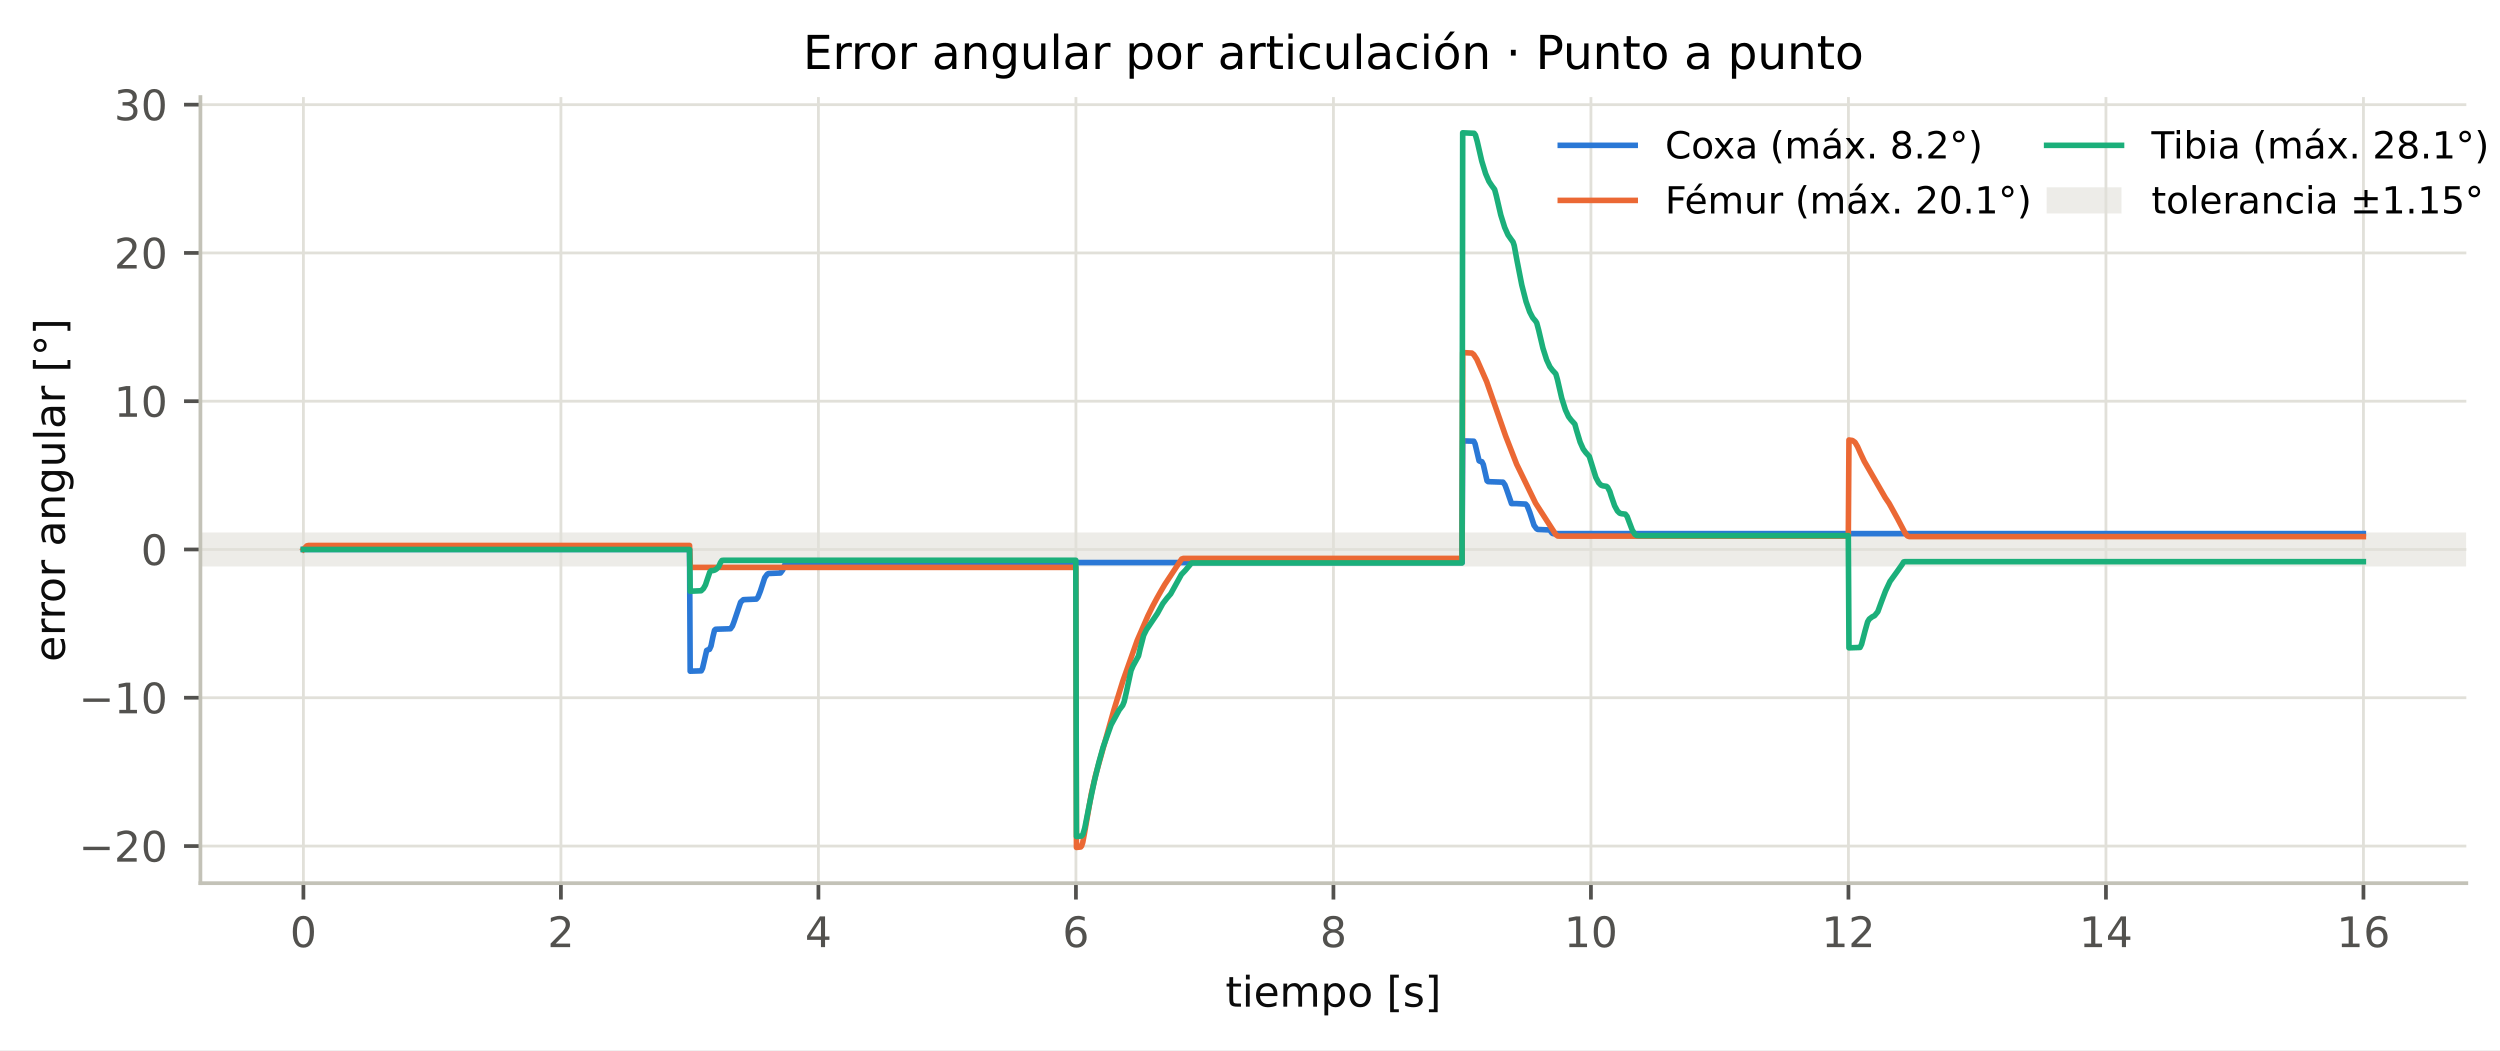
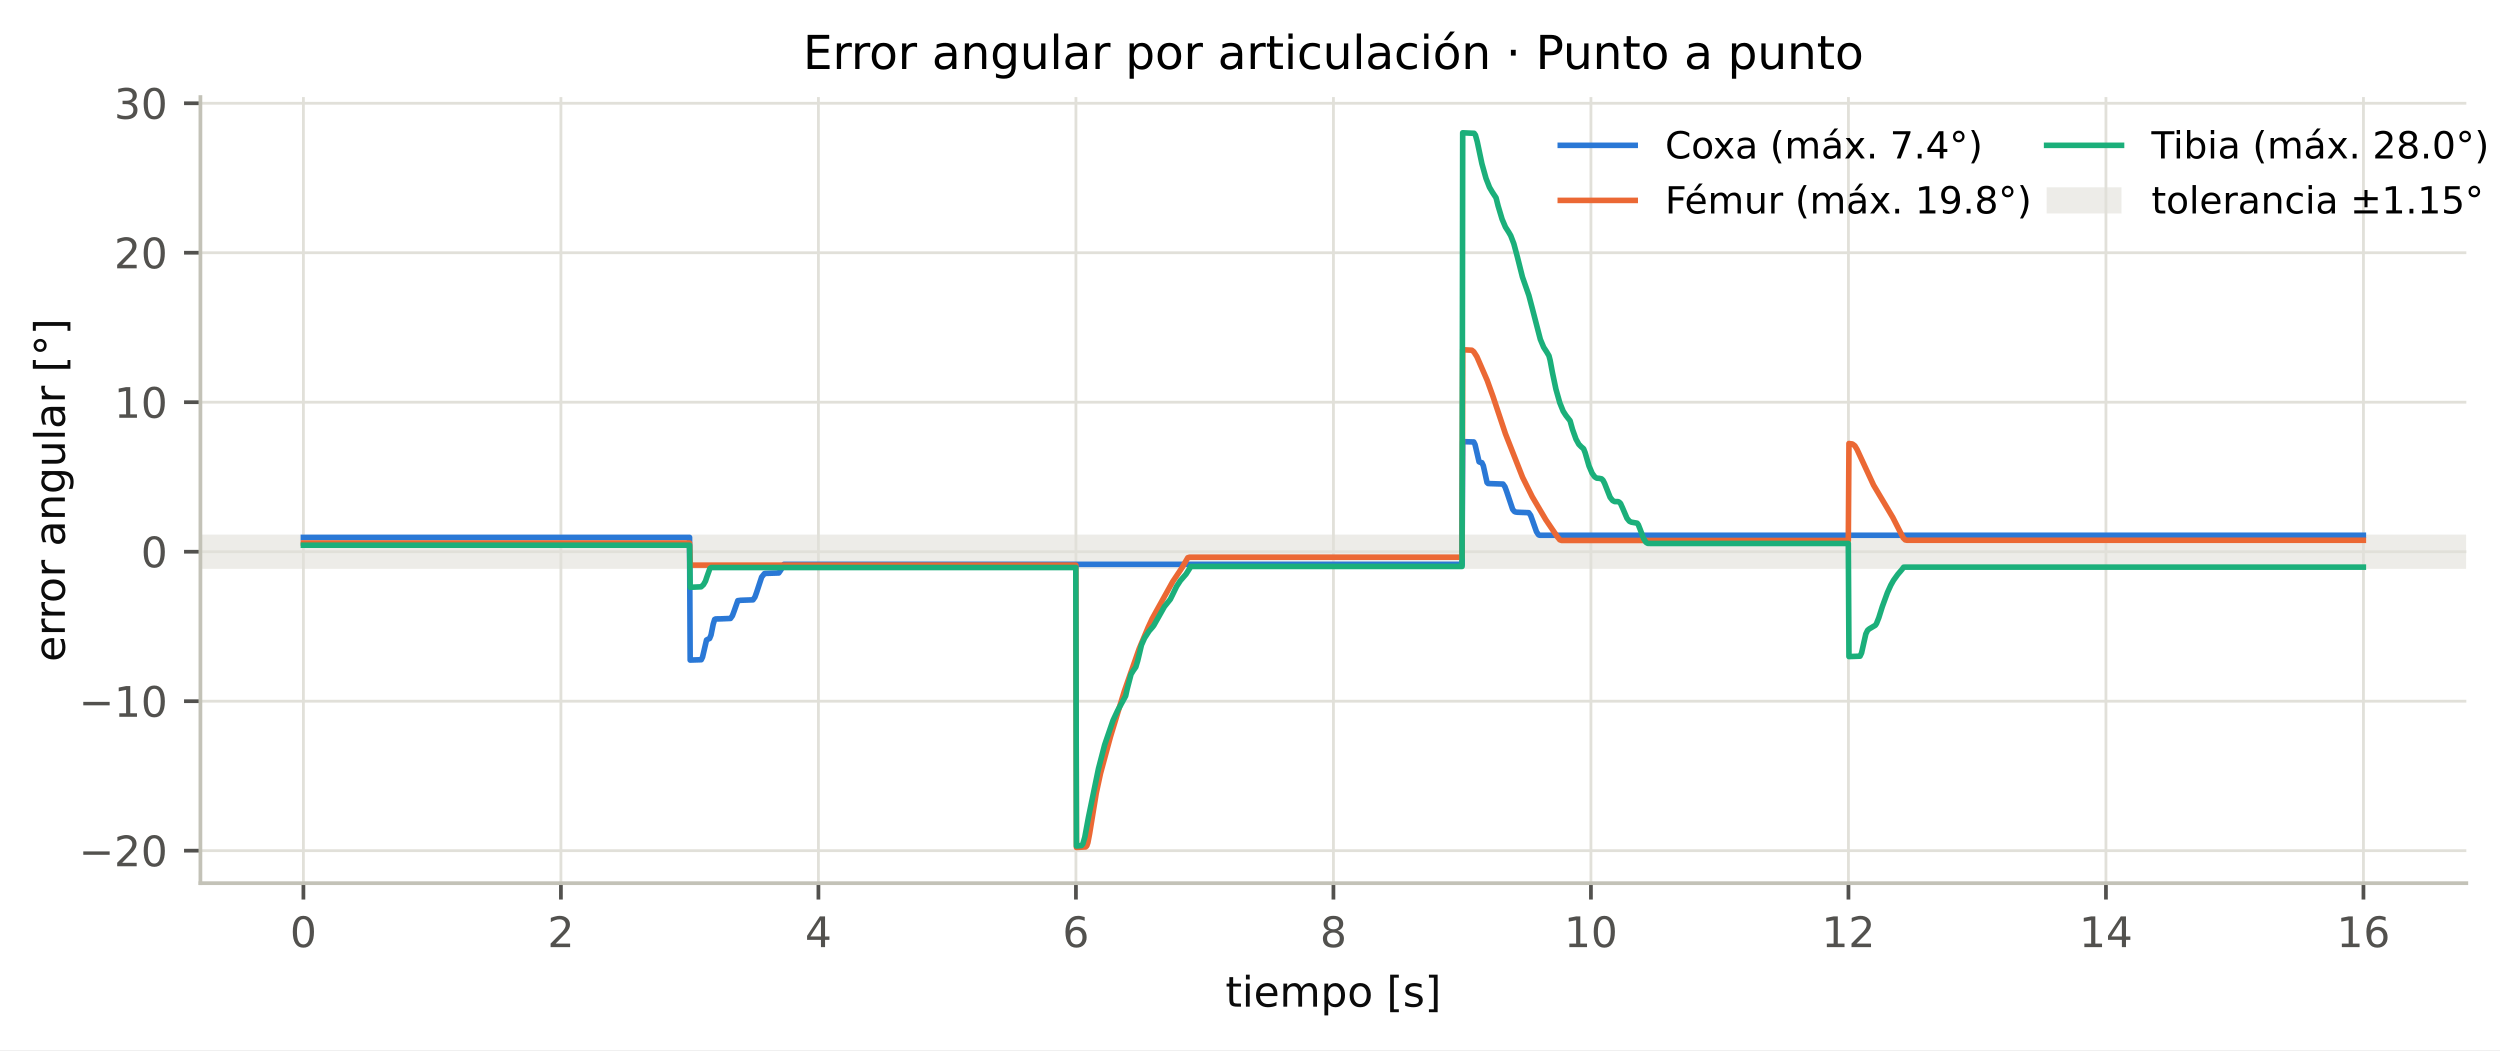
<svg xmlns="http://www.w3.org/2000/svg" xmlns:xlink="http://www.w3.org/1999/xlink" width="534.4pt" height="224.454pt" viewBox="0 0 534.4 224.454" version="1.1">
  <defs>
    <style type="text/css">*{stroke-linejoin: round; stroke-linecap: butt}</style>
  </defs>
  <g id="figure_1">
    <g id="patch_1">
      <path d="M 0 224.454  L 534.4 224.454  L 534.4 0  L 0 0  z " style="fill: #ffffff" />
    </g>
    <g id="axes_1">
      <g id="patch_2">
        <path d="M 42.84 188.788  L 527.2 188.788  L 527.2 20.748  L 42.84 20.748  z " style="fill: #ffffff" />
      </g>
      <g id="patch_3">
-         <path d="M 42.84 121.089  L 527.2 121.089  L 527.2 113.825  L 42.84 113.825  z " clip-path="url(#pb6a50a6969)" style="fill: #e1e0d9; opacity: 0.6" />
+         <path d="M 42.84 121.596  L 527.2 121.596  L 527.2 114.272  L 42.84 114.272  z " clip-path="url(#p56e00d4cd1)" style="fill: #e1e0d9; opacity: 0.6" />
      </g>
      <g id="matplotlib.axis_1">
        <g id="xtick_1">
          <g id="line2d_1">
-             <path d="M 64.857 188.788  L 64.857 20.748  " clip-path="url(#pb6a50a6969)" style="fill: none; stroke: #e1e0d9; stroke-width: 0.6; stroke-linecap: square" />
+             <path d="M 64.857 188.788  L 64.857 20.748  " clip-path="url(#p56e00d4cd1)" style="fill: none; stroke: #e1e0d9; stroke-width: 0.6; stroke-linecap: square" />
          </g>
          <g id="line2d_2">
            <defs>
-               <path id="m190fc684f8" d="M 0 0  L 0 3.5  " style="stroke: #52514e; stroke-width: 0.8" />
+               <path id="ma6c610a6f6" d="M 0 0  L 0 3.5  " style="stroke: #52514e; stroke-width: 0.8" />
            </defs>
            <g>
-               <use xlink:href="#m190fc684f8" x="64.857" y="188.788" style="fill: #52514e; stroke: #52514e; stroke-width: 0.8" />
+               <use xlink:href="#ma6c610a6f6" x="64.857" y="188.788" style="fill: #52514e; stroke: #52514e; stroke-width: 0.8" />
            </g>
          </g>
          <g id="text_1">
            <text style="font-size: 9px; font-family: 'Segoe UI', 'DejaVu Sans', 'Arial', sans-serif; text-anchor: middle; fill: #52514e" x="64.857" y="202.451" transform="rotate(-0 64.85668 202.4512)">0</text>
          </g>
        </g>
        <g id="xtick_2">
          <g id="line2d_3">
-             <path d="M 119.901 188.788  L 119.901 20.748  " clip-path="url(#pb6a50a6969)" style="fill: none; stroke: #e1e0d9; stroke-width: 0.6; stroke-linecap: square" />
+             <path d="M 119.901 188.788  L 119.901 20.748  " clip-path="url(#p56e00d4cd1)" style="fill: none; stroke: #e1e0d9; stroke-width: 0.6; stroke-linecap: square" />
          </g>
          <g id="line2d_4">
            <g>
-               <use xlink:href="#m190fc684f8" x="119.901" y="188.788" style="fill: #52514e; stroke: #52514e; stroke-width: 0.8" />
+               <use xlink:href="#ma6c610a6f6" x="119.901" y="188.788" style="fill: #52514e; stroke: #52514e; stroke-width: 0.8" />
            </g>
          </g>
          <g id="text_2">
            <text style="font-size: 9px; font-family: 'Segoe UI', 'DejaVu Sans', 'Arial', sans-serif; text-anchor: middle; fill: #52514e" x="119.901" y="202.451" transform="rotate(-0 119.901 202.4512)">2</text>
          </g>
        </g>
        <g id="xtick_3">
          <g id="line2d_5">
-             <path d="M 174.945 188.788  L 174.945 20.748  " clip-path="url(#pb6a50a6969)" style="fill: none; stroke: #e1e0d9; stroke-width: 0.6; stroke-linecap: square" />
+             <path d="M 174.945 188.788  L 174.945 20.748  " clip-path="url(#p56e00d4cd1)" style="fill: none; stroke: #e1e0d9; stroke-width: 0.6; stroke-linecap: square" />
          </g>
          <g id="line2d_6">
            <g>
-               <use xlink:href="#m190fc684f8" x="174.945" y="188.788" style="fill: #52514e; stroke: #52514e; stroke-width: 0.8" />
+               <use xlink:href="#ma6c610a6f6" x="174.945" y="188.788" style="fill: #52514e; stroke: #52514e; stroke-width: 0.8" />
            </g>
          </g>
          <g id="text_3">
            <text style="font-size: 9px; font-family: 'Segoe UI', 'DejaVu Sans', 'Arial', sans-serif; text-anchor: middle; fill: #52514e" x="174.945" y="202.451" transform="rotate(-0 174.9454 202.4512)">4</text>
          </g>
        </g>
        <g id="xtick_4">
          <g id="line2d_7">
-             <path d="M 229.99 188.788  L 229.99 20.748  " clip-path="url(#pb6a50a6969)" style="fill: none; stroke: #e1e0d9; stroke-width: 0.6; stroke-linecap: square" />
+             <path d="M 229.99 188.788  L 229.99 20.748  " clip-path="url(#p56e00d4cd1)" style="fill: none; stroke: #e1e0d9; stroke-width: 0.6; stroke-linecap: square" />
          </g>
          <g id="line2d_8">
            <g>
-               <use xlink:href="#m190fc684f8" x="229.99" y="188.788" style="fill: #52514e; stroke: #52514e; stroke-width: 0.8" />
+               <use xlink:href="#ma6c610a6f6" x="229.99" y="188.788" style="fill: #52514e; stroke: #52514e; stroke-width: 0.8" />
            </g>
          </g>
          <g id="text_4">
            <text style="font-size: 9px; font-family: 'Segoe UI', 'DejaVu Sans', 'Arial', sans-serif; text-anchor: middle; fill: #52514e" x="229.99" y="202.451" transform="rotate(-0 229.9897 202.4512)">6</text>
          </g>
        </g>
        <g id="xtick_5">
          <g id="line2d_9">
-             <path d="M 285.034 188.788  L 285.034 20.748  " clip-path="url(#pb6a50a6969)" style="fill: none; stroke: #e1e0d9; stroke-width: 0.6; stroke-linecap: square" />
+             <path d="M 285.034 188.788  L 285.034 20.748  " clip-path="url(#p56e00d4cd1)" style="fill: none; stroke: #e1e0d9; stroke-width: 0.6; stroke-linecap: square" />
          </g>
          <g id="line2d_10">
            <g>
-               <use xlink:href="#m190fc684f8" x="285.034" y="188.788" style="fill: #52514e; stroke: #52514e; stroke-width: 0.8" />
+               <use xlink:href="#ma6c610a6f6" x="285.034" y="188.788" style="fill: #52514e; stroke: #52514e; stroke-width: 0.8" />
            </g>
          </g>
          <g id="text_5">
            <text style="font-size: 9px; font-family: 'Segoe UI', 'DejaVu Sans', 'Arial', sans-serif; text-anchor: middle; fill: #52514e" x="285.034" y="202.451" transform="rotate(-0 285.0341 202.4512)">8</text>
          </g>
        </g>
        <g id="xtick_6">
          <g id="line2d_11">
-             <path d="M 340.078 188.788  L 340.078 20.748  " clip-path="url(#pb6a50a6969)" style="fill: none; stroke: #e1e0d9; stroke-width: 0.6; stroke-linecap: square" />
+             <path d="M 340.078 188.788  L 340.078 20.748  " clip-path="url(#p56e00d4cd1)" style="fill: none; stroke: #e1e0d9; stroke-width: 0.6; stroke-linecap: square" />
          </g>
          <g id="line2d_12">
            <g>
-               <use xlink:href="#m190fc684f8" x="340.078" y="188.788" style="fill: #52514e; stroke: #52514e; stroke-width: 0.8" />
+               <use xlink:href="#ma6c610a6f6" x="340.078" y="188.788" style="fill: #52514e; stroke: #52514e; stroke-width: 0.8" />
            </g>
          </g>
          <g id="text_6">
            <text style="font-size: 9px; font-family: 'Segoe UI', 'DejaVu Sans', 'Arial', sans-serif; text-anchor: middle; fill: #52514e" x="340.078" y="202.451" transform="rotate(-0 340.0784 202.4512)">10</text>
          </g>
        </g>
        <g id="xtick_7">
          <g id="line2d_13">
-             <path d="M 395.123 188.788  L 395.123 20.748  " clip-path="url(#pb6a50a6969)" style="fill: none; stroke: #e1e0d9; stroke-width: 0.6; stroke-linecap: square" />
+             <path d="M 395.123 188.788  L 395.123 20.748  " clip-path="url(#p56e00d4cd1)" style="fill: none; stroke: #e1e0d9; stroke-width: 0.6; stroke-linecap: square" />
          </g>
          <g id="line2d_14">
            <g>
-               <use xlink:href="#m190fc684f8" x="395.123" y="188.788" style="fill: #52514e; stroke: #52514e; stroke-width: 0.8" />
+               <use xlink:href="#ma6c610a6f6" x="395.123" y="188.788" style="fill: #52514e; stroke: #52514e; stroke-width: 0.8" />
            </g>
          </g>
          <g id="text_7">
            <text style="font-size: 9px; font-family: 'Segoe UI', 'DejaVu Sans', 'Arial', sans-serif; text-anchor: middle; fill: #52514e" x="395.123" y="202.451" transform="rotate(-0 395.1228 202.4512)">12</text>
          </g>
        </g>
        <g id="xtick_8">
          <g id="line2d_15">
-             <path d="M 450.167 188.788  L 450.167 20.748  " clip-path="url(#pb6a50a6969)" style="fill: none; stroke: #e1e0d9; stroke-width: 0.6; stroke-linecap: square" />
+             <path d="M 450.167 188.788  L 450.167 20.748  " clip-path="url(#p56e00d4cd1)" style="fill: none; stroke: #e1e0d9; stroke-width: 0.6; stroke-linecap: square" />
          </g>
          <g id="line2d_16">
            <g>
-               <use xlink:href="#m190fc684f8" x="450.167" y="188.788" style="fill: #52514e; stroke: #52514e; stroke-width: 0.8" />
+               <use xlink:href="#ma6c610a6f6" x="450.167" y="188.788" style="fill: #52514e; stroke: #52514e; stroke-width: 0.8" />
            </g>
          </g>
          <g id="text_8">
            <text style="font-size: 9px; font-family: 'Segoe UI', 'DejaVu Sans', 'Arial', sans-serif; text-anchor: middle; fill: #52514e" x="450.167" y="202.451" transform="rotate(-0 450.1671 202.4512)">14</text>
          </g>
        </g>
        <g id="xtick_9">
          <g id="line2d_17">
-             <path d="M 505.211 188.788  L 505.211 20.748  " clip-path="url(#pb6a50a6969)" style="fill: none; stroke: #e1e0d9; stroke-width: 0.6; stroke-linecap: square" />
+             <path d="M 505.211 188.788  L 505.211 20.748  " clip-path="url(#p56e00d4cd1)" style="fill: none; stroke: #e1e0d9; stroke-width: 0.6; stroke-linecap: square" />
          </g>
          <g id="line2d_18">
            <g>
-               <use xlink:href="#m190fc684f8" x="505.211" y="188.788" style="fill: #52514e; stroke: #52514e; stroke-width: 0.8" />
+               <use xlink:href="#ma6c610a6f6" x="505.211" y="188.788" style="fill: #52514e; stroke: #52514e; stroke-width: 0.8" />
            </g>
          </g>
          <g id="text_9">
            <text style="font-size: 9px; font-family: 'Segoe UI', 'DejaVu Sans', 'Arial', sans-serif; text-anchor: middle; fill: #52514e" x="505.211" y="202.451" transform="rotate(-0 505.2115 202.4512)">16</text>
          </g>
        </g>
        <g id="text_10">
          <text style="font-size: 9px; font-family: 'Segoe UI', 'DejaVu Sans', 'Arial', sans-serif; text-anchor: middle; fill: #0b0b0b" x="285.02" y="215.184" transform="rotate(-0 285.0203 215.1841)">tiempo [s]</text>
        </g>
      </g>
      <g id="matplotlib.axis_2">
        <g id="ytick_1">
          <g id="line2d_19">
-             <path d="M 42.84 180.849  L 527.2 180.849  " clip-path="url(#pb6a50a6969)" style="fill: none; stroke: #e1e0d9; stroke-width: 0.6; stroke-linecap: square" />
+             <path d="M 42.84 181.841  L 527.2 181.841  " clip-path="url(#p56e00d4cd1)" style="fill: none; stroke: #e1e0d9; stroke-width: 0.6; stroke-linecap: square" />
          </g>
          <g id="line2d_20">
            <defs>
-               <path id="mab4a03bf5b" d="M 0 0  L -3.5 0  " style="stroke: #52514e; stroke-width: 0.8" />
+               <path id="m763a8f46f8" d="M 0 0  L -3.5 0  " style="stroke: #52514e; stroke-width: 0.8" />
            </defs>
            <g>
-               <use xlink:href="#mab4a03bf5b" x="42.84" y="180.849" style="fill: #52514e; stroke: #52514e; stroke-width: 0.8" />
+               <use xlink:href="#m763a8f46f8" x="42.84" y="181.841" style="fill: #52514e; stroke: #52514e; stroke-width: 0.8" />
            </g>
          </g>
          <g id="text_11">
-             <text style="font-size: 9px; font-family: 'Segoe UI', 'DejaVu Sans', 'Arial', sans-serif; text-anchor: end; fill: #52514e" x="35.84" y="184.181" transform="rotate(-0 35.84031 184.1808)">−20</text>
+             <text style="font-size: 9px; font-family: 'Segoe UI', 'DejaVu Sans', 'Arial', sans-serif; text-anchor: end; fill: #52514e" x="35.84" y="185.173" transform="rotate(-0 35.84031 185.1726)">−20</text>
          </g>
        </g>
        <g id="ytick_2">
          <g id="line2d_21">
-             <path d="M 42.84 149.153  L 527.2 149.153  " clip-path="url(#pb6a50a6969)" style="fill: none; stroke: #e1e0d9; stroke-width: 0.6; stroke-linecap: square" />
+             <path d="M 42.84 149.888  L 527.2 149.888  " clip-path="url(#p56e00d4cd1)" style="fill: none; stroke: #e1e0d9; stroke-width: 0.6; stroke-linecap: square" />
          </g>
          <g id="line2d_22">
            <g>
-               <use xlink:href="#mab4a03bf5b" x="42.84" y="149.153" style="fill: #52514e; stroke: #52514e; stroke-width: 0.8" />
+               <use xlink:href="#m763a8f46f8" x="42.84" y="149.888" style="fill: #52514e; stroke: #52514e; stroke-width: 0.8" />
            </g>
          </g>
          <g id="text_12">
-             <text style="font-size: 9px; font-family: 'Segoe UI', 'DejaVu Sans', 'Arial', sans-serif; text-anchor: end; fill: #52514e" x="35.84" y="152.485" transform="rotate(-0 35.84031 152.4848)">−10</text>
+             <text style="font-size: 9px; font-family: 'Segoe UI', 'DejaVu Sans', 'Arial', sans-serif; text-anchor: end; fill: #52514e" x="35.84" y="153.219" transform="rotate(-0 35.84031 153.219)">−10</text>
          </g>
        </g>
        <g id="ytick_3">
          <g id="line2d_23">
-             <path d="M 42.84 117.457  L 527.2 117.457  " clip-path="url(#pb6a50a6969)" style="fill: none; stroke: #e1e0d9; stroke-width: 0.6; stroke-linecap: square" />
+             <path d="M 42.84 117.934  L 527.2 117.934  " clip-path="url(#p56e00d4cd1)" style="fill: none; stroke: #e1e0d9; stroke-width: 0.6; stroke-linecap: square" />
          </g>
          <g id="line2d_24">
            <g>
-               <use xlink:href="#mab4a03bf5b" x="42.84" y="117.457" style="fill: #52514e; stroke: #52514e; stroke-width: 0.8" />
+               <use xlink:href="#m763a8f46f8" x="42.84" y="117.934" style="fill: #52514e; stroke: #52514e; stroke-width: 0.8" />
            </g>
          </g>
          <g id="text_13">
-             <text style="font-size: 9px; font-family: 'Segoe UI', 'DejaVu Sans', 'Arial', sans-serif; text-anchor: end; fill: #52514e" x="35.84" y="120.789" transform="rotate(-0 35.84031 120.7887)">0</text>
+             <text style="font-size: 9px; font-family: 'Segoe UI', 'DejaVu Sans', 'Arial', sans-serif; text-anchor: end; fill: #52514e" x="35.84" y="121.265" transform="rotate(-0 35.84031 121.2653)">0</text>
          </g>
        </g>
        <g id="ytick_4">
          <g id="line2d_25">
-             <path d="M 42.84 85.761  L 527.2 85.761  " clip-path="url(#pb6a50a6969)" style="fill: none; stroke: #e1e0d9; stroke-width: 0.6; stroke-linecap: square" />
+             <path d="M 42.84 85.98  L 527.2 85.98  " clip-path="url(#p56e00d4cd1)" style="fill: none; stroke: #e1e0d9; stroke-width: 0.6; stroke-linecap: square" />
          </g>
          <g id="line2d_26">
            <g>
-               <use xlink:href="#mab4a03bf5b" x="42.84" y="85.761" style="fill: #52514e; stroke: #52514e; stroke-width: 0.8" />
+               <use xlink:href="#m763a8f46f8" x="42.84" y="85.98" style="fill: #52514e; stroke: #52514e; stroke-width: 0.8" />
            </g>
          </g>
          <g id="text_14">
-             <text style="font-size: 9px; font-family: 'Segoe UI', 'DejaVu Sans', 'Arial', sans-serif; text-anchor: end; fill: #52514e" x="35.84" y="89.093" transform="rotate(-0 35.84031 89.09271)">10</text>
+             <text style="font-size: 9px; font-family: 'Segoe UI', 'DejaVu Sans', 'Arial', sans-serif; text-anchor: end; fill: #52514e" x="35.84" y="89.312" transform="rotate(-0 35.84031 89.31173)">10</text>
          </g>
        </g>
        <g id="ytick_5">
          <g id="line2d_27">
-             <path d="M 42.84 54.065  L 527.2 54.065  " clip-path="url(#pb6a50a6969)" style="fill: none; stroke: #e1e0d9; stroke-width: 0.6; stroke-linecap: square" />
+             <path d="M 42.84 54.027  L 527.2 54.027  " clip-path="url(#p56e00d4cd1)" style="fill: none; stroke: #e1e0d9; stroke-width: 0.6; stroke-linecap: square" />
          </g>
          <g id="line2d_28">
            <g>
-               <use xlink:href="#mab4a03bf5b" x="42.84" y="54.065" style="fill: #52514e; stroke: #52514e; stroke-width: 0.8" />
+               <use xlink:href="#m763a8f46f8" x="42.84" y="54.027" style="fill: #52514e; stroke: #52514e; stroke-width: 0.8" />
            </g>
          </g>
          <g id="text_15">
-             <text style="font-size: 9px; font-family: 'Segoe UI', 'DejaVu Sans', 'Arial', sans-serif; text-anchor: end; fill: #52514e" x="35.84" y="57.397" transform="rotate(-0 35.84031 57.39668)">20</text>
+             <text style="font-size: 9px; font-family: 'Segoe UI', 'DejaVu Sans', 'Arial', sans-serif; text-anchor: end; fill: #52514e" x="35.84" y="57.358" transform="rotate(-0 35.84031 57.35812)">20</text>
          </g>
        </g>
        <g id="ytick_6">
          <g id="line2d_29">
-             <path d="M 42.84 22.369  L 527.2 22.369  " clip-path="url(#pb6a50a6969)" style="fill: none; stroke: #e1e0d9; stroke-width: 0.6; stroke-linecap: square" />
+             <path d="M 42.84 22.073  L 527.2 22.073  " clip-path="url(#p56e00d4cd1)" style="fill: none; stroke: #e1e0d9; stroke-width: 0.6; stroke-linecap: square" />
          </g>
          <g id="line2d_30">
            <g>
-               <use xlink:href="#mab4a03bf5b" x="42.84" y="22.369" style="fill: #52514e; stroke: #52514e; stroke-width: 0.8" />
+               <use xlink:href="#m763a8f46f8" x="42.84" y="22.073" style="fill: #52514e; stroke: #52514e; stroke-width: 0.8" />
            </g>
          </g>
          <g id="text_16">
-             <text style="font-size: 9px; font-family: 'Segoe UI', 'DejaVu Sans', 'Arial', sans-serif; text-anchor: end; fill: #52514e" x="35.84" y="25.701" transform="rotate(-0 35.84031 25.70065)">30</text>
+             <text style="font-size: 9px; font-family: 'Segoe UI', 'DejaVu Sans', 'Arial', sans-serif; text-anchor: end; fill: #52514e" x="35.84" y="25.405" transform="rotate(-0 35.84031 25.40451)">30</text>
          </g>
        </g>
        <g id="text_17">
          <text style="font-size: 9px; font-family: 'Segoe UI', 'DejaVu Sans', 'Arial', sans-serif; text-anchor: middle; fill: #0b0b0b" x="13.863" y="104.768" transform="rotate(-90 13.86281 104.7684)">error angular [°]</text>
        </g>
      </g>
      <g id="line2d_31">
-         <path d="M 64.857 117.457  L 147.396 117.457  L 147.533 143.473  L 149.9 143.399  L 150.175 142.845  L 150.506 141.432  L 151.056 139.034  L 151.276 138.928  L 151.662 138.803  L 151.992 138.073  L 152.405 136.079  L 152.735 134.736  L 152.955 134.52  L 153.368 134.491  L 156.148 134.398  L 156.561 133.825  L 156.918 132.872  L 158.322 128.708  L 158.9 128.193  L 159.175 128.171  L 161.68 128.064  L 162.01 127.682  L 162.533 126.363  L 163.469 123.495  L 163.992 122.764  L 164.267 122.594  L 166.826 122.485  L 167.322 121.826  L 167.569 121.157  L 167.982 120.256  L 169.386 120.254  L 312.529 120.254  L 312.666 94.239  L 315.033 94.312  L 315.308 94.866  L 315.639 96.275  L 316.162 98.491  L 316.354 98.607  L 316.767 98.695  L 317.07 99.299  L 317.428 100.853  L 317.868 102.771  L 318.088 102.949  L 318.584 102.976  L 321.281 103.069  L 321.694 103.645  L 322.051 104.605  L 323.097 107.643  L 324.088 107.646  L 326.125 107.753  L 326.455 108.133  L 326.978 109.442  L 327.914 112.291  L 328.437 113.012  L 328.712 113.177  L 331.271 113.286  L 331.794 113.986  L 331.987 114.069  L 505.184 114.069  L 505.184 114.069  " clip-path="url(#pb6a50a6969)" style="fill: none; stroke: #2a78d6; stroke-width: 1.2; stroke-linecap: square" />
+         <path d="M 64.857 114.87  L 147.396 114.87  L 147.533 141.097  L 149.9 141.023  L 150.175 140.464  L 150.506 139.041  L 151.029 136.804  L 151.249 136.687  L 151.689 136.477  L 151.992 135.732  L 152.46 133.395  L 152.763 132.413  L 152.983 132.3  L 153.891 132.293  L 156.148 132.199  L 156.561 131.62  L 156.918 130.654  L 157.716 128.397  L 158.322 128.316  L 160.964 128.221  L 161.377 127.621  L 161.735 126.621  L 162.808 123.362  L 163.414 122.607  L 163.661 122.571  L 166.469 122.477  L 166.881 121.893  L 167.597 120.628  L 312.529 120.628  L 312.666 94.401  L 315.033 94.475  L 315.308 95.034  L 315.639 96.457  L 316.162 98.706  L 316.354 98.809  L 316.767 98.906  L 317.07 99.541  L 317.428 101.139  L 317.868 103.145  L 318.088 103.354  L 318.529 103.379  L 321.281 103.472  L 321.694 104.053  L 322.051 105.021  L 323.345 108.874  L 323.703 109.322  L 323.95 109.439  L 324.336 109.496  L 326.785 109.59  L 327.198 110.181  L 327.556 111.17  L 328.437 113.66  L 328.849 114.296  L 329.07 114.416  L 505.184 114.416  L 505.184 114.416  " clip-path="url(#p56e00d4cd1)" style="fill: none; stroke: #2a78d6; stroke-width: 1.2; stroke-linecap: square" />
      </g>
      <g id="line2d_32">
-         <path d="M 64.857 117.454  L 65.049 117.268  L 65.6 116.68  L 65.985 116.597  L 147.396 116.597  L 147.533 121.29  L 229.962 121.29  L 230.1 181.15  L 231.008 181.053  L 231.201 180.821  L 231.448 180.072  L 231.806 178.176  L 233.292 169.635  L 234.201 165.666  L 238.081 151.848  L 240.008 145.614  L 243.09 136.898  L 245.375 131.651  L 246.393 129.575  L 247.301 127.876  L 248.154 126.361  L 248.98 124.946  L 251.842 120.618  L 252.585 119.502  L 252.971 119.363  L 312.529 119.363  L 312.666 75.366  L 314.62 75.472  L 315.033 75.8  L 315.694 76.826  L 317.785 81.575  L 320.593 89.619  L 321.831 93.163  L 324.198 99.239  L 328.244 107.559  L 332.565 114.275  L 332.978 114.58  L 333.446 114.609  L 395.095 114.609  L 395.233 94.053  L 395.976 94.156  L 396.526 94.551  L 397.077 95.488  L 397.655 96.799  L 398.508 98.611  L 402.994 106.392  L 403.82 107.609  L 405.636 110.898  L 407.26 113.988  L 407.728 114.559  L 408.113 114.7  L 505.184 114.7  L 505.184 114.7  " clip-path="url(#pb6a50a6969)" style="fill: none; stroke: #eb6834; stroke-width: 1.2; stroke-linecap: square" />
+         <path d="M 64.857 116.073  L 147.396 116.073  L 147.533 120.803  L 229.962 120.803  L 230.1 181.15  L 232.054 181.044  L 232.302 180.826  L 232.549 180.117  L 232.907 178.245  L 234.338 169.533  L 235.246 165.317  L 237.366 157.492  L 240.338 147.743  L 243.503 138.702  L 245.43 134.102  L 246.283 132.259  L 250.659 124.37  L 252.668 121.348  L 253.906 119.221  L 254.264 119.112  L 312.529 119.112  L 312.666 74.757  L 314.62 74.865  L 315.033 75.195  L 315.694 76.234  L 317.896 81.292  L 319.134 84.727  L 321.804 92.729  L 325.464 102.029  L 327.528 106.179  L 330.446 111.116  L 332.4 114.006  L 332.923 114.782  L 333.418 115.39  L 333.803 115.527  L 395.095 115.527  L 395.233 94.804  L 395.976 94.908  L 396.499 95.303  L 396.967 96.091  L 400.49 103.698  L 404.618 110.632  L 406.82 114.959  L 407.26 115.407  L 407.645 115.489  L 505.184 115.489  L 505.184 115.489  " clip-path="url(#p56e00d4cd1)" style="fill: none; stroke: #eb6834; stroke-width: 1.2; stroke-linecap: square" />
      </g>
      <g id="line2d_33">
-         <path d="M 64.857 117.457  L 147.396 117.457  L 147.533 126.381  L 149.873 126.277  L 150.368 125.81  L 150.808 125.021  L 151.056 124.252  L 151.744 122.241  L 152.047 121.978  L 152.432 121.961  L 152.79 121.852  L 153.12 121.659  L 153.616 121.137  L 154.029 120.222  L 154.331 119.8  L 154.634 119.769  L 229.962 119.769  L 230.1 178.81  L 231.173 178.713  L 231.476 178.354  L 231.889 176.955  L 232.852 172.047  L 233.898 167.083  L 234.889 162.997  L 235.797 159.736  L 237.503 154.952  L 239.237 151.758  L 239.98 150.784  L 240.311 149.966  L 240.751 148.031  L 241.769 143.338  L 242.21 142.319  L 243.366 140.215  L 243.723 138.664  L 244.466 135.81  L 245.072 134.59  L 247.411 131.122  L 248.567 129.015  L 249.475 127.831  L 250.246 126.952  L 250.466 126.554  L 252.53 122.806  L 253.329 121.967  L 253.549 121.713  L 254.705 120.335  L 312.529 120.335  L 312.666 28.387  L 315.116 28.495  L 315.391 28.873  L 315.776 30.24  L 316.74 34.432  L 317.565 37.124  L 318.281 38.78  L 318.886 39.691  L 319.492 40.507  L 319.85 41.849  L 320.813 45.975  L 321.639 48.607  L 322.354 50.212  L 322.96 51.08  L 323.428 51.731  L 323.675 52.477  L 324.281 55.728  L 325.299 60.928  L 326.207 64.469  L 326.978 66.653  L 327.638 67.923  L 328.244 68.633  L 328.492 69.031  L 328.904 70.562  L 329.813 74.413  L 330.611 76.914  L 331.299 78.4  L 331.877 79.167  L 332.565 79.91  L 332.923 81.16  L 333.831 85.09  L 334.629 87.621  L 335.29 89.052  L 335.84 89.781  L 336.638 90.656  L 336.968 91.878  L 337.767 94.508  L 338.427 95.988  L 338.978 96.736  L 339.721 97.55  L 339.996 98.441  L 341.124 102.038  L 341.73 103.185  L 342.225 103.705  L 342.638 103.851  L 343.409 103.963  L 343.656 104.182  L 344.124 105.083  L 344.427 106.057  L 345.143 108.121  L 345.748 109.236  L 346.243 109.714  L 346.656 109.815  L 347.427 109.903  L 347.812 110.396  L 348.253 111.571  L 348.913 113.307  L 349.463 114.205  L 349.849 114.472  L 350.344 114.498  L 395.095 114.498  L 395.233 138.482  L 397.6 138.399  L 397.93 137.723  L 398.673 134.867  L 399.224 132.915  L 399.581 132.329  L 400.187 131.867  L 400.71 131.604  L 401.398 130.76  L 402.168 128.653  L 403.049 126.327  L 404.012 124.277  L 405.526 122.179  L 406.6 120.652  L 406.93 120.115  L 407.205 120.064  L 505.184 120.064  L 505.184 120.064  " clip-path="url(#pb6a50a6969)" style="fill: none; stroke: #1baf7a; stroke-width: 1.2; stroke-linecap: square" />
+         <path d="M 64.857 116.542  L 147.396 116.542  L 147.533 125.539  L 149.873 125.435  L 150.368 124.981  L 150.808 124.211  L 151.056 123.458  L 151.744 121.525  L 152.019 121.316  L 161.9 121.315  L 229.962 121.315  L 230.1 180.836  L 231.173 180.738  L 231.476 180.376  L 231.889 178.938  L 232.659 174.754  L 234.806 164.32  L 236.127 159.23  L 237.916 154.009  L 238.907 151.889  L 240.613 148.767  L 240.944 147.301  L 241.769 144.134  L 242.265 143.324  L 242.788 142.59  L 243.2 141.228  L 243.999 137.874  L 244.659 136.396  L 245.622 134.903  L 246.42 133.986  L 246.641 133.687  L 248.897 129.683  L 250.163 128.109  L 250.686 127.052  L 251.512 125.349  L 252.31 124.121  L 253.521 122.735  L 254.567 121.084  L 256.961 121.082  L 312.529 121.082  L 312.666 28.387  L 315.116 28.496  L 315.391 28.879  L 315.776 30.28  L 316.767 34.977  L 317.648 38.129  L 318.391 40.032  L 319.024 41.109  L 319.795 42.275  L 320.235 44.016  L 321.088 46.855  L 321.804 48.539  L 322.492 49.608  L 322.932 50.367  L 323.593 52.089  L 324.363 54.948  L 325.437 59.218  L 326.235 61.5  L 326.813 63.156  L 327.638 66.293  L 329.262 72.543  L 329.978 74.242  L 330.611 75.212  L 331.106 76.052  L 331.354 77.001  L 331.849 79.651  L 332.592 83.175  L 333.418 86.096  L 334.134 87.872  L 334.739 88.82  L 335.62 89.942  L 336.143 91.801  L 336.886 93.875  L 337.491 94.976  L 337.987 95.481  L 338.51 95.927  L 338.84 96.769  L 339.666 99.606  L 340.326 101.145  L 340.877 101.923  L 341.317 102.213  L 341.812 102.247  L 342.335 102.352  L 342.666 102.67  L 342.996 103.32  L 344.179 106.306  L 344.702 106.982  L 345.143 107.218  L 345.886 107.229  L 346.133 107.349  L 346.409 107.626  L 346.876 108.662  L 347.785 110.794  L 348.308 111.428  L 348.72 111.616  L 349.959 111.833  L 350.207 112.17  L 350.619 113.209  L 351.307 115.062  L 351.83 115.916  L 352.216 116.152  L 352.821 116.167  L 395.095 116.167  L 395.233 140.346  L 397.6 140.263  L 397.93 139.571  L 398.343 137.715  L 398.838 135.522  L 399.224 134.721  L 399.609 134.411  L 400.875 133.66  L 401.123 133.283  L 401.618 132.034  L 402.361 129.675  L 403.462 126.659  L 404.178 125.083  L 404.756 124.054  L 405.664 122.787  L 406.544 121.754  L 406.93 121.243  L 407.37 121.231  L 505.184 121.231  L 505.184 121.231  " clip-path="url(#p56e00d4cd1)" style="fill: none; stroke: #1baf7a; stroke-width: 1.2; stroke-linecap: square" />
      </g>
      <g id="patch_4">
        <path d="M 42.84 188.788  L 42.84 20.748  " style="fill: none; stroke: #c3c2b7; stroke-width: 0.8; stroke-linejoin: miter; stroke-linecap: square" />
      </g>
      <g id="patch_5">
        <path d="M 42.84 188.788  L 527.2 188.788  " style="fill: none; stroke: #c3c2b7; stroke-width: 0.8; stroke-linejoin: miter; stroke-linecap: square" />
      </g>
      <g id="text_18">
        <text style="font-size: 10px; font-family: 'Segoe UI', 'DejaVu Sans', 'Arial', sans-serif; text-anchor: middle" x="285.02" y="14.748" transform="rotate(-0 285.0203 14.74844)">Error angular por articulación · Punto a punto</text>
      </g>
      <g id="legend_1">
        <g id="line2d_34">
          <path d="M 333.535 31.071  L 341.535 31.071  L 349.535 31.071  " style="fill: none; stroke: #2a78d6; stroke-width: 1.2; stroke-linecap: square" />
        </g>
        <g id="text_19">
-           <text style="font-size: 8px; font-family: 'Segoe UI', 'DejaVu Sans', 'Arial', sans-serif; text-anchor: start" x="355.935" y="33.871" transform="rotate(-0 355.9353 33.87094)">Coxa (máx. 8.2°)</text>
+           <text style="font-size: 8px; font-family: 'Segoe UI', 'DejaVu Sans', 'Arial', sans-serif; text-anchor: start" x="355.935" y="33.871" transform="rotate(-0 355.9353 33.87094)">Coxa (máx. 7.4°)</text>
        </g>
        <g id="line2d_35">
          <path d="M 333.535 42.833  L 341.535 42.833  L 349.535 42.833  " style="fill: none; stroke: #eb6834; stroke-width: 1.2; stroke-linecap: square" />
        </g>
        <g id="text_20">
-           <text style="font-size: 8px; font-family: 'Segoe UI', 'DejaVu Sans', 'Arial', sans-serif; text-anchor: start" x="355.935" y="45.633" transform="rotate(-0 355.9353 45.63344)">Fémur (máx. 20.1°)</text>
+           <text style="font-size: 8px; font-family: 'Segoe UI', 'DejaVu Sans', 'Arial', sans-serif; text-anchor: start" x="355.935" y="45.633" transform="rotate(-0 355.9353 45.63344)">Fémur (máx. 19.8°)</text>
        </g>
        <g id="line2d_36">
          <path d="M 437.493 31.071  L 445.493 31.071  L 453.493 31.071  " style="fill: none; stroke: #1baf7a; stroke-width: 1.2; stroke-linecap: square" />
        </g>
        <g id="text_21">
-           <text style="font-size: 8px; font-family: 'Segoe UI', 'DejaVu Sans', 'Arial', sans-serif; text-anchor: start" x="459.893" y="33.871" transform="rotate(-0 459.8928 33.87094)">Tibia (máx. 28.1°)</text>
+           <text style="font-size: 8px; font-family: 'Segoe UI', 'DejaVu Sans', 'Arial', sans-serif; text-anchor: start" x="459.893" y="33.871" transform="rotate(-0 459.8928 33.87094)">Tibia (máx. 28.0°)</text>
        </g>
        <g id="patch_6">
          <path d="M 437.493 45.633  L 453.493 45.633  L 453.493 40.033  L 437.493 40.033  z " style="fill: #e1e0d9; opacity: 0.6" />
        </g>
        <g id="text_22">
          <text style="font-size: 8px; font-family: 'Segoe UI', 'DejaVu Sans', 'Arial', sans-serif; text-anchor: start" x="459.893" y="45.633" transform="rotate(-0 459.8928 45.63344)">tolerancia ±1.15°</text>
        </g>
      </g>
    </g>
  </g>
  <defs>
-     <clipPath id="pb6a50a6969">
+     <clipPath id="p56e00d4cd1">
      <rect x="42.84" y="20.748" width="484.36" height="168.04" />
    </clipPath>
  </defs>
</svg>
